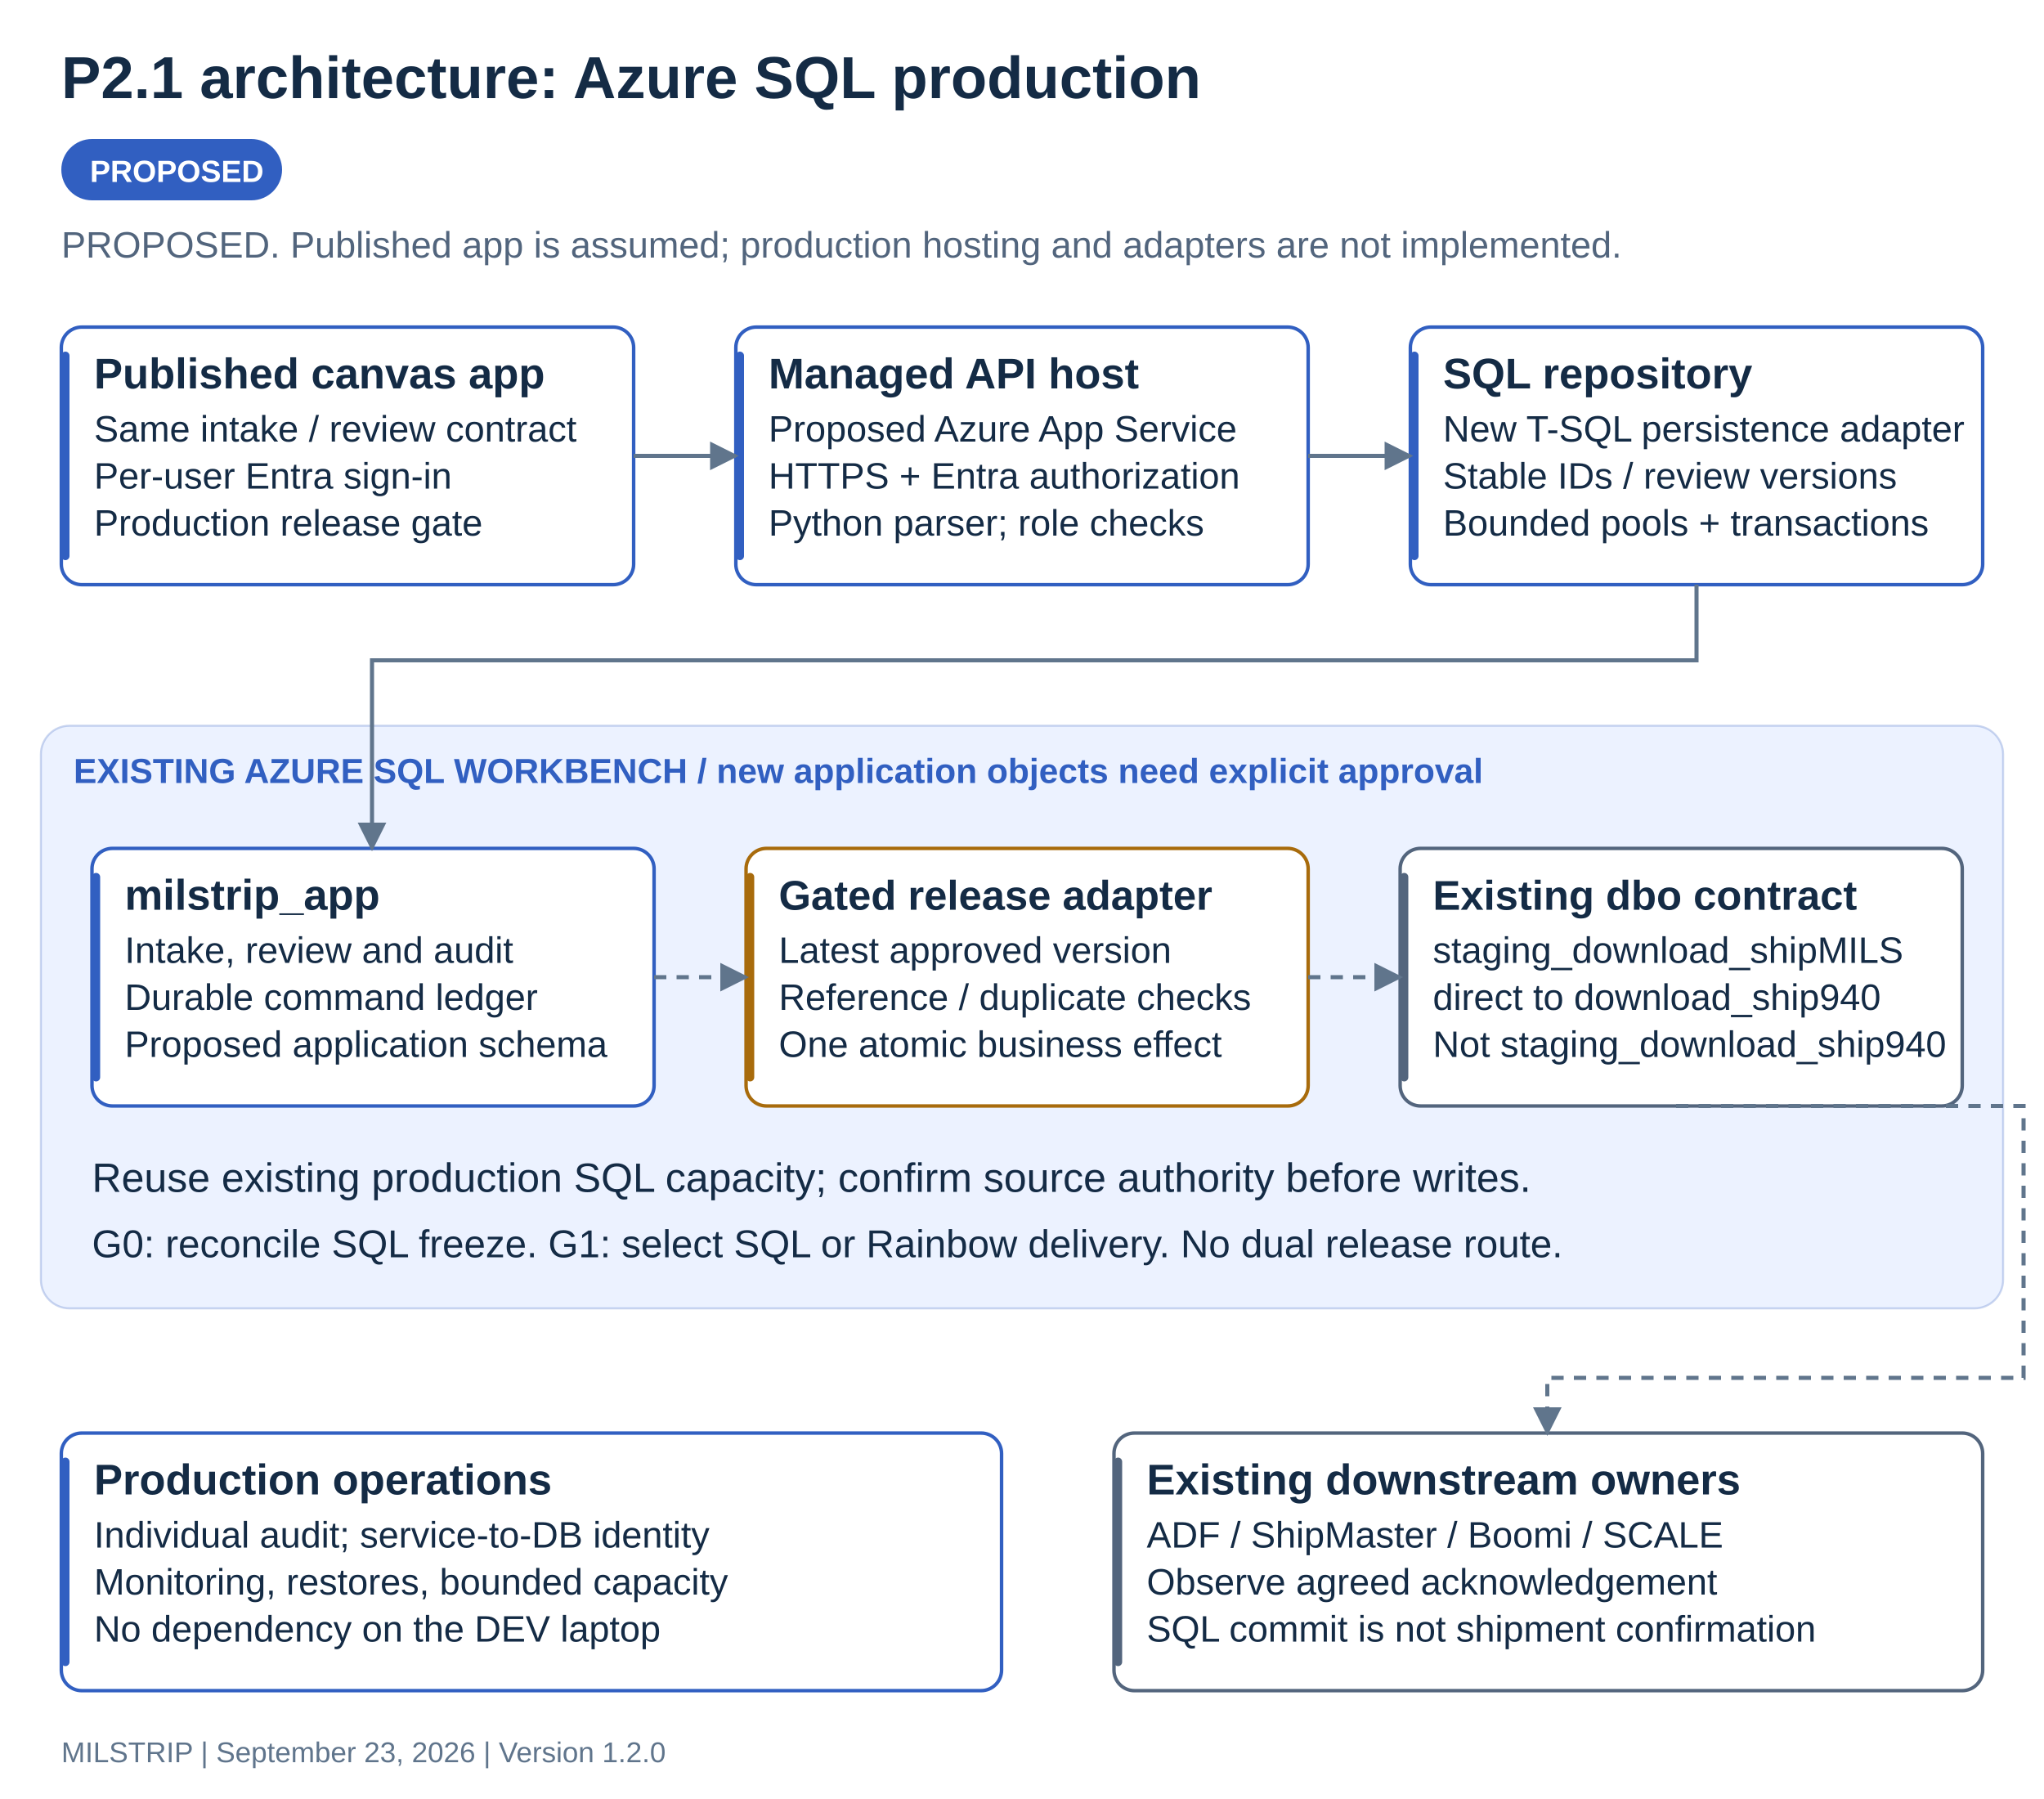
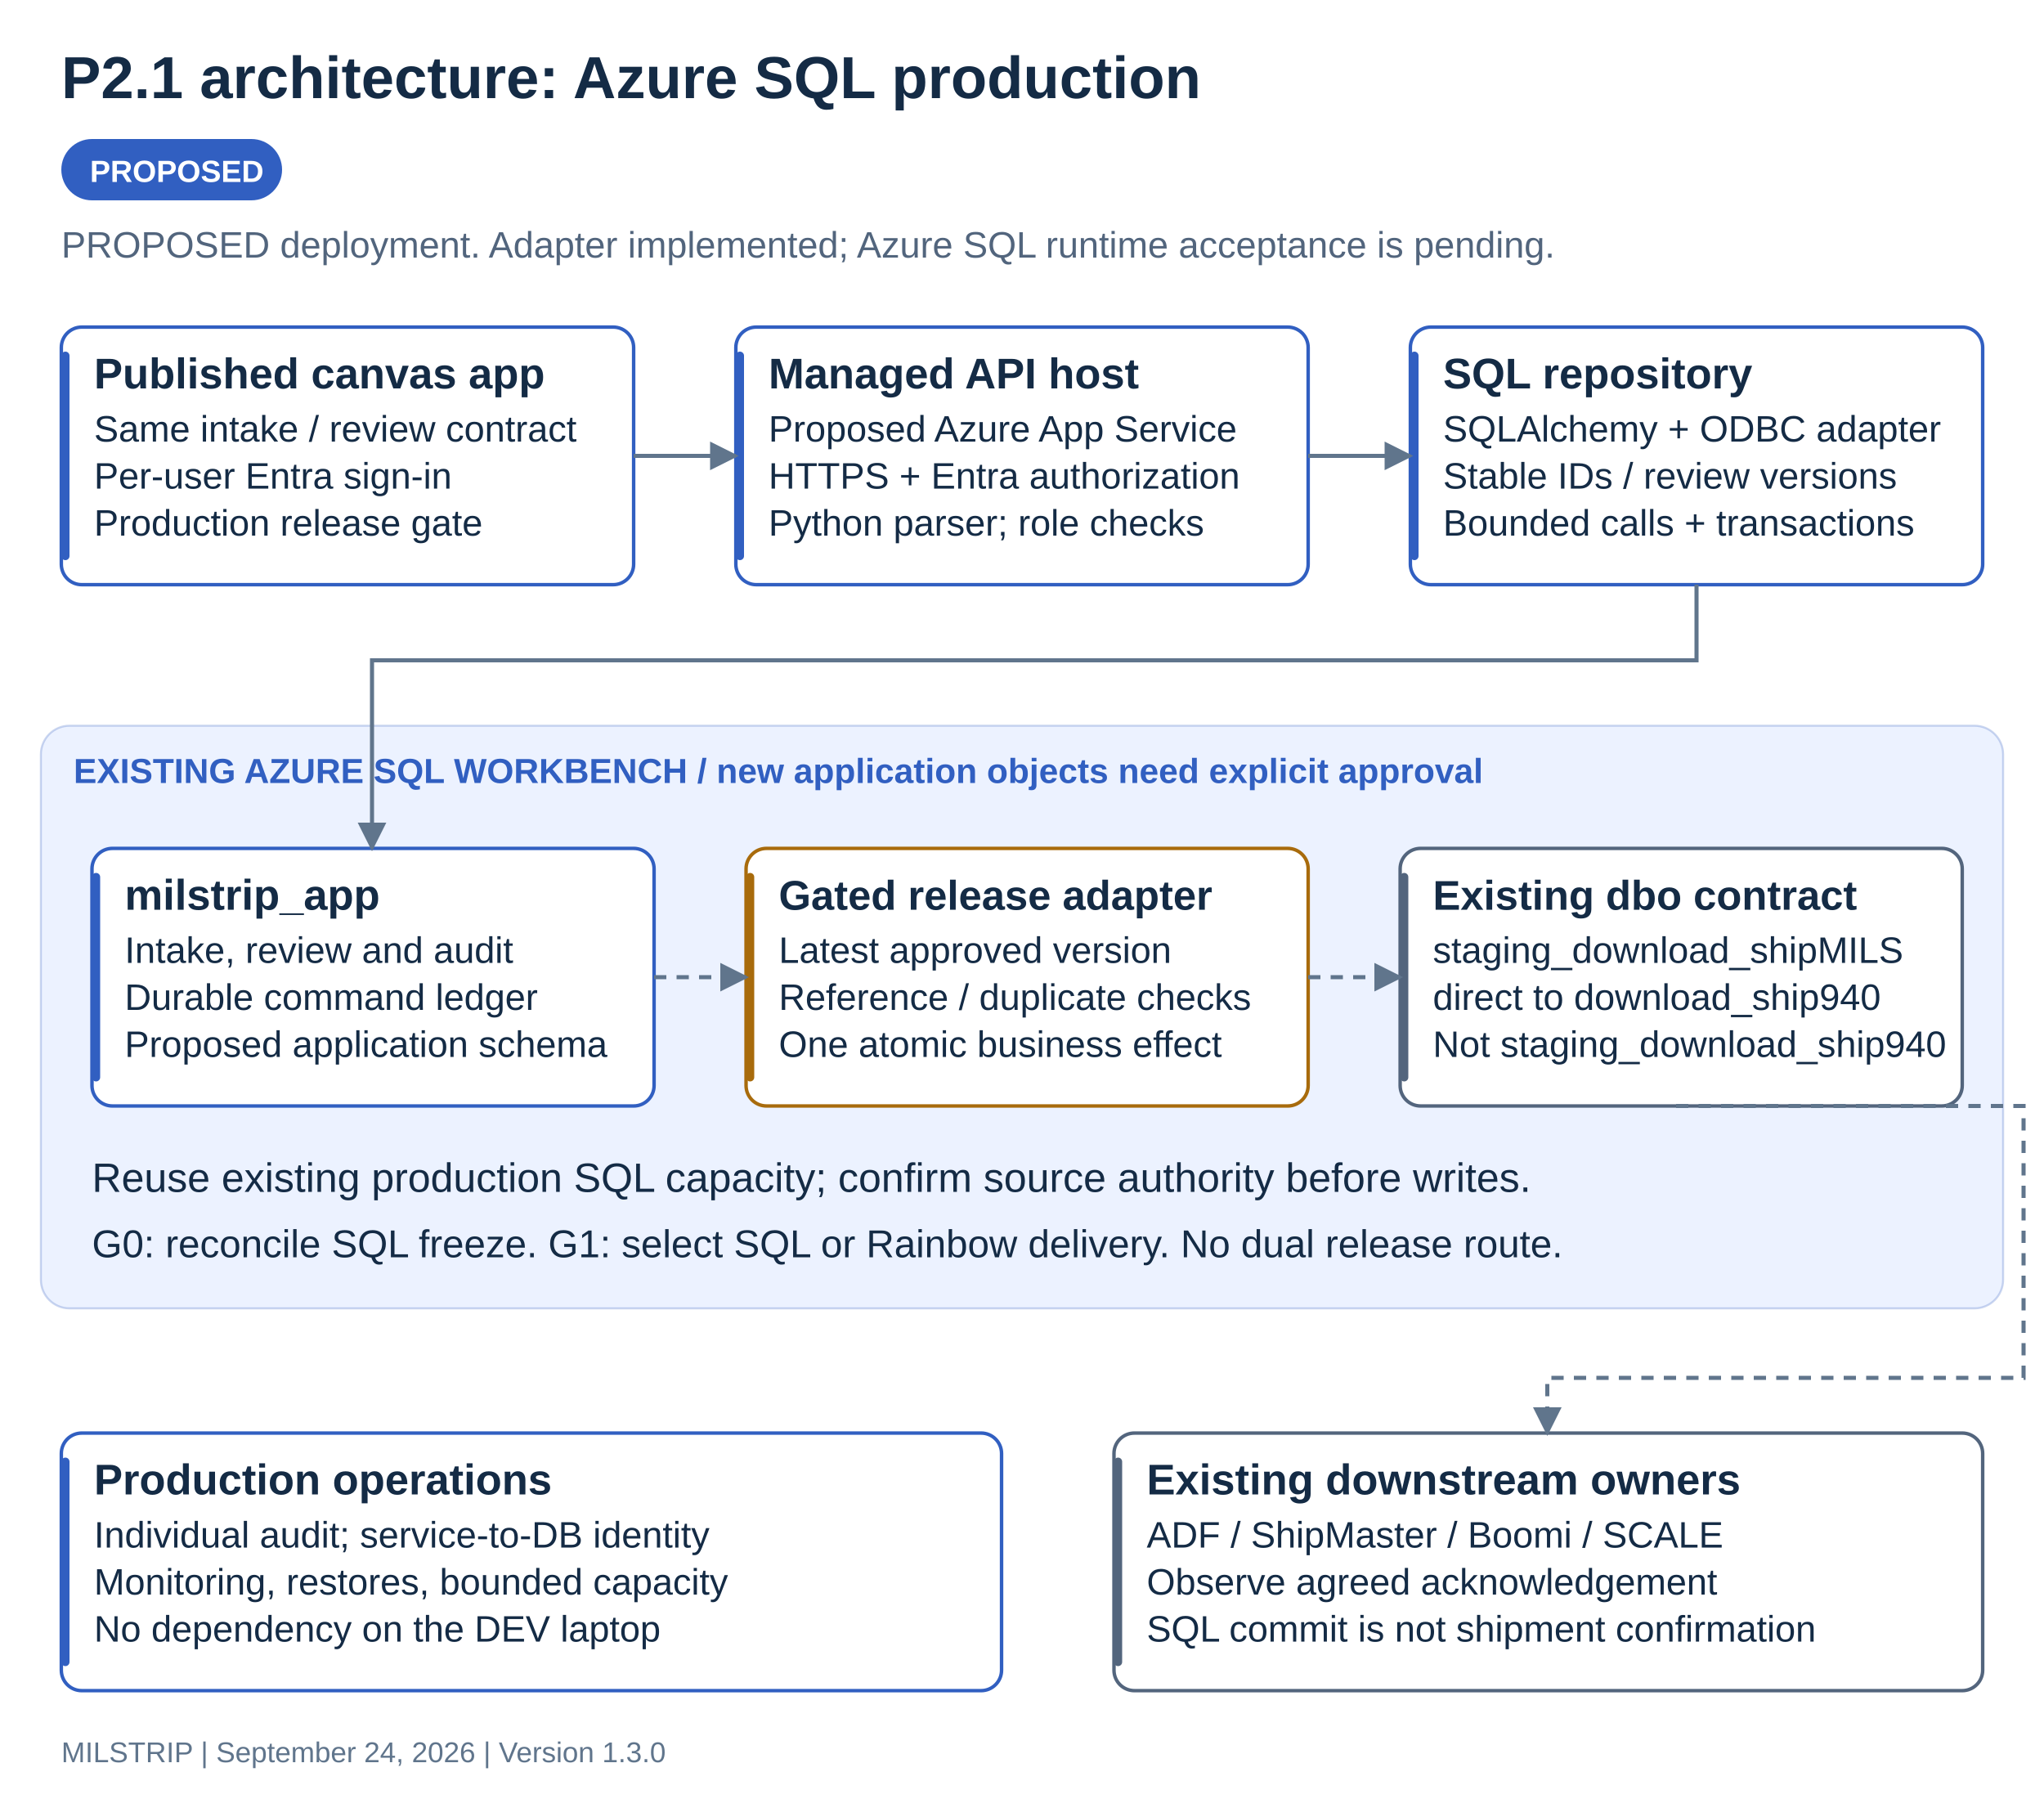
<svg xmlns="http://www.w3.org/2000/svg" width="1000" height="880" viewBox="0 0 1000 880" role="img" aria-labelledby="title desc">
  <defs>
    <marker id="arrow" viewBox="0 0 10 10" refX="9" refY="5" markerWidth="7" markerHeight="7" orient="auto-start-reverse">
      <path d="M 0 0 L 10 5 L 0 10 z" fill="#60758c" />
    </marker>
  </defs>
  <rect width="1000" height="880" fill="#ffffff" />
  <g font-family="Segoe UI, Arial, sans-serif">
    <text x="30" y="48" font-size="29" font-weight="700" fill="#142b45" text-anchor="start">P2.1 architecture: Azure SQL production</text>
    <rect x="30" y="68" width="108" height="30" rx="15" fill="#315fc1" />
    <text x="44" y="89" font-size="15" font-weight="700" fill="#ffffff" text-anchor="start">PROPOSED</text>
-     <text x="30" y="126" font-size="18" font-weight="400" fill="#52657d" text-anchor="start">PROPOSED. Published app is assumed; production hosting and adapters are not implemented.</text>
+     <text x="30" y="126" font-size="18" font-weight="400" fill="#52657d" text-anchor="start">PROPOSED deployment. Adapter implemented; Azure SQL runtime acceptance is pending.</text>
    <g data-node="app">
      <rect x="30" y="160" width="280" height="126" rx="10" fill="#ffffff" stroke="#315fc1" stroke-width="1.7" />
      <rect x="30" y="172" width="4" height="102" rx="2" fill="#315fc1" />
      <text x="46" y="190" font-size="21" font-weight="700" fill="#142b45" text-anchor="start">Published canvas app</text>
      <text x="46" y="216" font-size="18" font-weight="400" fill="#142b45" text-anchor="start">Same intake / review contract</text>
      <text x="46" y="239" font-size="18" font-weight="400" fill="#142b45" text-anchor="start">Per-user Entra sign-in</text>
      <text x="46" y="262" font-size="18" font-weight="400" fill="#142b45" text-anchor="start">Production release gate</text>
    </g>
    <g data-node="api">
      <rect x="360" y="160" width="280" height="126" rx="10" fill="#ffffff" stroke="#315fc1" stroke-width="1.7" />
      <rect x="360" y="172" width="4" height="102" rx="2" fill="#315fc1" />
      <text x="376" y="190" font-size="21" font-weight="700" fill="#142b45" text-anchor="start">Managed API host</text>
      <text x="376" y="216" font-size="18" font-weight="400" fill="#142b45" text-anchor="start">Proposed Azure App Service</text>
      <text x="376" y="239" font-size="18" font-weight="400" fill="#142b45" text-anchor="start">HTTPS + Entra authorization</text>
      <text x="376" y="262" font-size="18" font-weight="400" fill="#142b45" text-anchor="start">Python parser; role checks</text>
    </g>
    <g data-node="adapter">
      <rect x="690" y="160" width="280" height="126" rx="10" fill="#ffffff" stroke="#315fc1" stroke-width="1.7" />
      <rect x="690" y="172" width="4" height="102" rx="2" fill="#315fc1" />
      <text x="706" y="190" font-size="21" font-weight="700" fill="#142b45" text-anchor="start">SQL repository</text>
-       <text x="706" y="216" font-size="18" font-weight="400" fill="#142b45" text-anchor="start">New T-SQL persistence adapter</text>
+       <text x="706" y="216" font-size="18" font-weight="400" fill="#142b45" text-anchor="start">SQLAlchemy + ODBC adapter</text>
      <text x="706" y="239" font-size="18" font-weight="400" fill="#142b45" text-anchor="start">Stable IDs / review versions</text>
-       <text x="706" y="262" font-size="18" font-weight="400" fill="#142b45" text-anchor="start">Bounded pools + transactions</text>
+       <text x="706" y="262" font-size="18" font-weight="400" fill="#142b45" text-anchor="start">Bounded calls + transactions</text>
    </g>
    <polyline points="310,223 360,223" fill="none" stroke="#60758c" stroke-width="2" marker-end="url(#arrow)" />
    <polyline points="640,223 690,223" fill="none" stroke="#60758c" stroke-width="2" marker-end="url(#arrow)" />
    <rect x="20" y="355" width="960" height="285" rx="14" fill="#ecf2ff" stroke="#315fc1" stroke-opacity=".25" />
    <text x="36" y="383" font-size="17" font-weight="700" fill="#315fc1" text-anchor="start">EXISTING AZURE SQL WORKBENCH  /  new application objects need explicit approval</text>
    <g data-node="metadata">
      <rect x="45" y="415" width="275" height="126" rx="10" fill="#ffffff" stroke="#315fc1" stroke-width="1.7" />
      <rect x="45" y="427" width="4" height="102" rx="2" fill="#315fc1" />
      <text x="61" y="445" font-size="21" font-weight="700" fill="#142b45" text-anchor="start">milstrip_app</text>
      <text x="61" y="471" font-size="18" font-weight="400" fill="#142b45" text-anchor="start">Intake, review and audit</text>
      <text x="61" y="494" font-size="18" font-weight="400" fill="#142b45" text-anchor="start">Durable command ledger</text>
      <text x="61" y="517" font-size="18" font-weight="400" fill="#142b45" text-anchor="start">Proposed application schema</text>
    </g>
    <g data-node="release">
      <rect x="365" y="415" width="275" height="126" rx="10" fill="#ffffff" stroke="#a86b0c" stroke-width="1.7" />
      <rect x="365" y="427" width="4" height="102" rx="2" fill="#a86b0c" />
      <text x="381" y="445" font-size="20.301" font-weight="700" fill="#142b45" text-anchor="start">Gated release adapter</text>
      <text x="381" y="471" font-size="18" font-weight="400" fill="#142b45" text-anchor="start">Latest approved version</text>
      <text x="381" y="494" font-size="18" font-weight="400" fill="#142b45" text-anchor="start">Reference / duplicate checks</text>
      <text x="381" y="517" font-size="18" font-weight="400" fill="#142b45" text-anchor="start">One atomic business effect</text>
    </g>
    <g data-node="legacy">
      <rect x="685" y="415" width="275" height="126" rx="10" fill="#ffffff" stroke="#53657d" stroke-width="1.7" />
      <rect x="685" y="427" width="4" height="102" rx="2" fill="#53657d" />
      <text x="701" y="445" font-size="20.301" font-weight="700" fill="#142b45" text-anchor="start">Existing dbo contract</text>
      <text x="701" y="471" font-size="18" font-weight="400" fill="#142b45" text-anchor="start">staging_download_shipMILS</text>
      <text x="701" y="494" font-size="18" font-weight="400" fill="#142b45" text-anchor="start">direct to download_ship940</text>
      <text x="701" y="517" font-size="18" font-weight="400" fill="#142b45" text-anchor="start">Not staging_download_ship940</text>
    </g>
    <polyline points="830,286 830,323 182,323 182,415" fill="none" stroke="#60758c" stroke-width="2" marker-end="url(#arrow)" />
    <polyline points="320,478 365,478" fill="none" stroke="#60758c" stroke-width="2" marker-end="url(#arrow)" stroke-dasharray="6 5" />
    <polyline points="640,478 685,478" fill="none" stroke="#60758c" stroke-width="2" marker-end="url(#arrow)" stroke-dasharray="6 5" />
    <text x="45" y="583" font-size="20" font-weight="400" fill="#142b45" text-anchor="start">Reuse existing production SQL capacity; confirm source authority before writes.</text>
    <text x="45" y="615" font-size="19" font-weight="400" fill="#142b45" text-anchor="start">G0: reconcile SQL freeze. G1: select SQL or Rainbow delivery. No dual release route.</text>
    <g data-node="ops">
      <rect x="30" y="701" width="460" height="126" rx="10" fill="#ffffff" stroke="#315fc1" stroke-width="1.7" />
      <rect x="30" y="713" width="4" height="102" rx="2" fill="#315fc1" />
      <text x="46" y="731" font-size="21" font-weight="700" fill="#142b45" text-anchor="start">Production operations</text>
      <text x="46" y="757" font-size="18" font-weight="400" fill="#142b45" text-anchor="start">Individual audit; service-to-DB identity</text>
      <text x="46" y="780" font-size="18" font-weight="400" fill="#142b45" text-anchor="start">Monitoring, restores, bounded capacity</text>
      <text x="46" y="803" font-size="18" font-weight="400" fill="#142b45" text-anchor="start">No dependency on the DEV laptop</text>
    </g>
    <g data-node="downstream">
      <rect x="545" y="701" width="425" height="126" rx="10" fill="#ffffff" stroke="#53657d" stroke-width="1.7" />
      <rect x="545" y="713" width="4" height="102" rx="2" fill="#53657d" />
      <text x="561" y="731" font-size="21" font-weight="700" fill="#142b45" text-anchor="start">Existing downstream owners</text>
      <text x="561" y="757" font-size="18" font-weight="400" fill="#142b45" text-anchor="start">ADF / ShipMaster / Boomi / SCALE</text>
      <text x="561" y="780" font-size="18" font-weight="400" fill="#142b45" text-anchor="start">Observe agreed acknowledgement</text>
      <text x="561" y="803" font-size="18" font-weight="400" fill="#142b45" text-anchor="start">SQL commit is not shipment confirmation</text>
    </g>
    <polyline points="820,541 990,541 990,674 757,674 757,701" fill="none" stroke="#60758c" stroke-width="2" marker-end="url(#arrow)" stroke-dasharray="6 5" />
-     <text x="30" y="862" font-size="14" font-weight="400" fill="#60758c" text-anchor="start">MILSTRIP  |  September 23, 2026  |  Version 1.2.0</text>
+     <text x="30" y="862" font-size="14" font-weight="400" fill="#60758c" text-anchor="start">MILSTRIP  |  September 24, 2026  |  Version 1.3.0</text>
  </g>
</svg>
